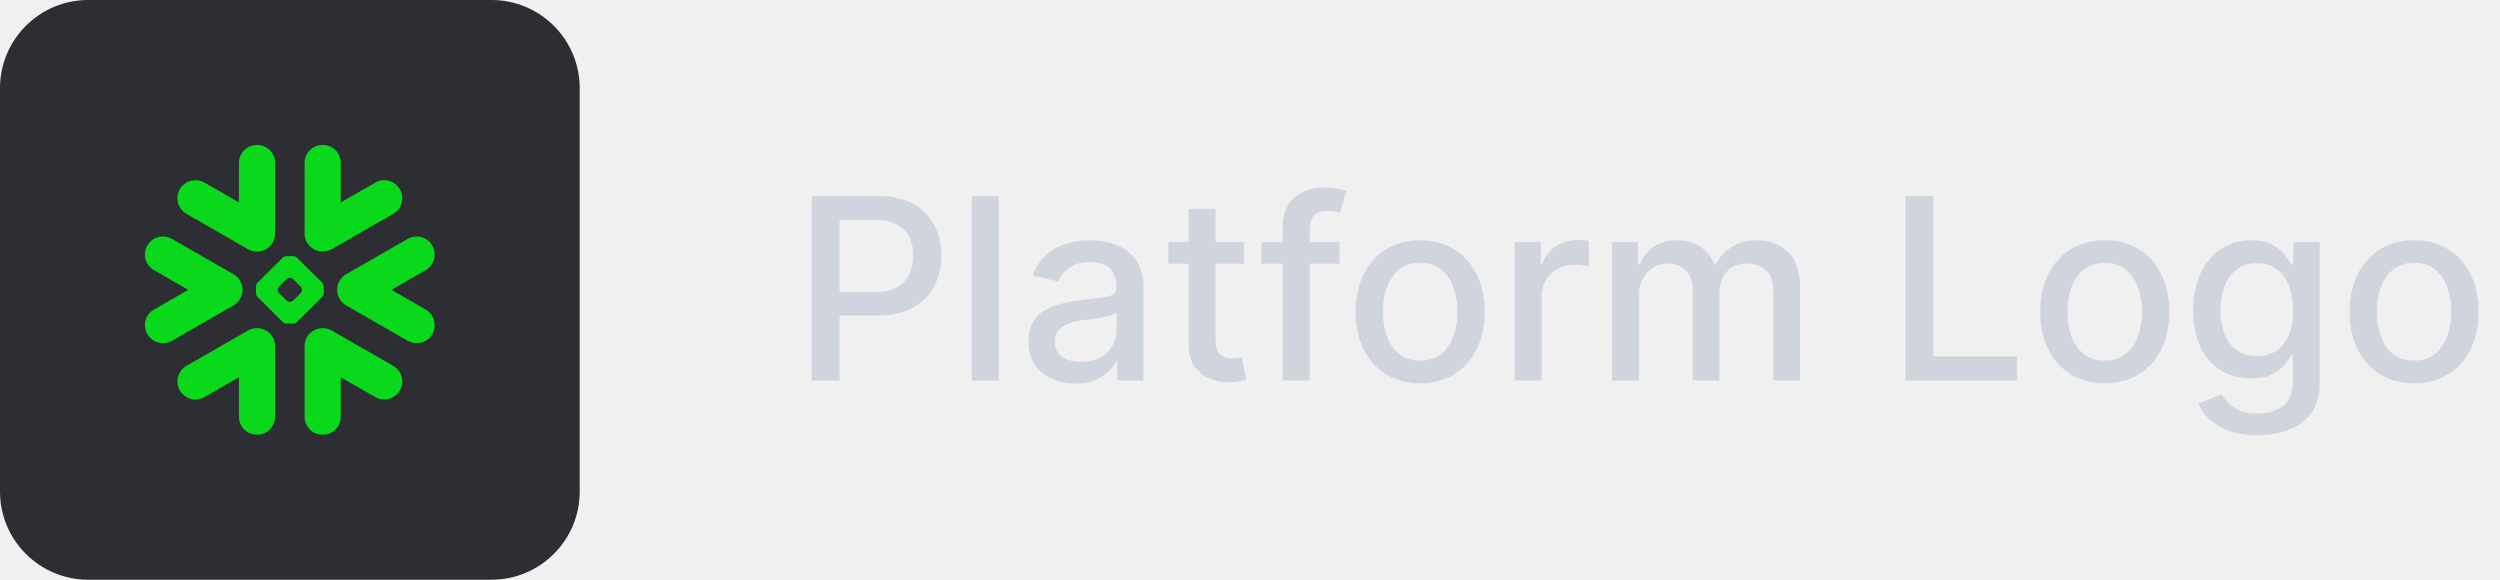
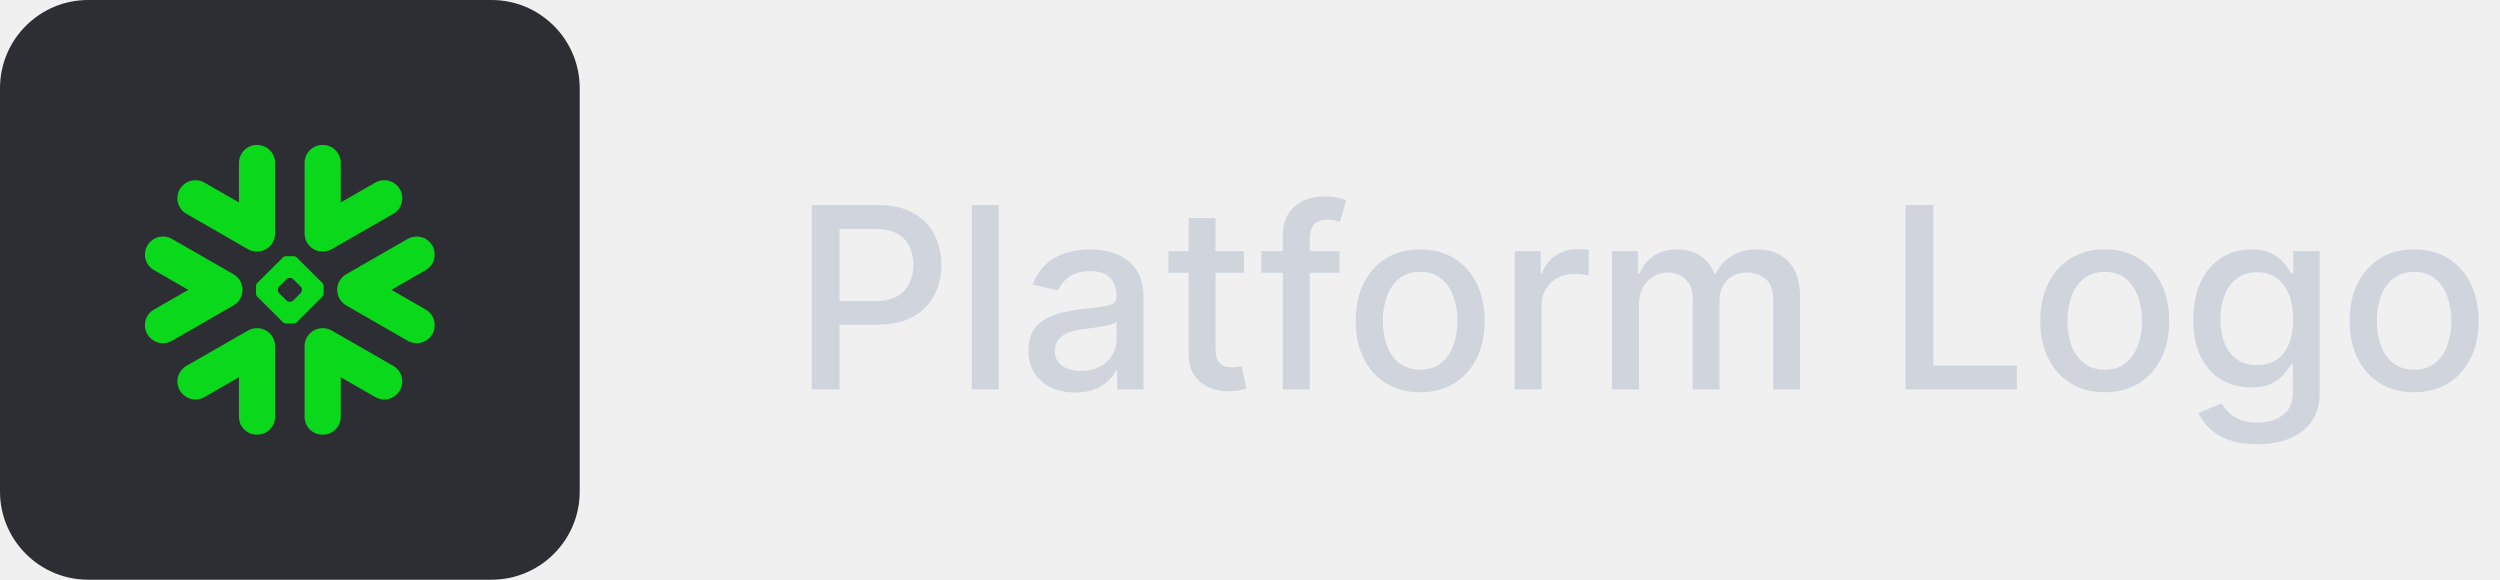
- <svg xmlns="http://www.w3.org/2000/svg" width="207" height="48" viewBox="0 0 207 48" fill="none">
-   <rect width="48" height="48" rx="7.305" fill="#2C2E34" />
-   <mask id="mask0_10_3214" style="mask-type:alpha" maskUnits="userSpaceOnUse" x="12" y="12" width="25" height="24">
-     <path d="M12 12H36V36H12V12Z" fill="white" />
+ <svg xmlns="http://www.w3.org/2000/svg" width="138" height="32" viewBox="0 0 138 32" fill="none">
+   <rect width="32" height="32" rx="4.87" fill="#2C2E34" />
+   <mask id="mask0_508_2955" style="mask-type:alpha" maskUnits="userSpaceOnUse" x="8" y="8" width="16" height="16">
+     <path d="M8 8H24V24H8V8Z" fill="white" />
  </mask>
-   <g mask="url(#mask0_10_3214)">
-     <path fill-rule="evenodd" clip-rule="evenodd" d="M20.015 24.439C20.066 24.279 20.087 24.115 20.083 23.953C20.077 23.836 20.062 23.719 20.029 23.601C19.928 23.237 19.689 22.912 19.332 22.706L14.247 19.784C13.53 19.373 12.615 19.618 12.203 20.331C11.787 21.043 12.032 21.953 12.75 22.365L15.591 24.001L12.75 25.632C12.032 26.045 11.788 26.955 12.203 27.67C12.615 28.381 13.53 28.625 14.247 28.213L19.332 25.29C19.675 25.093 19.908 24.785 20.015 24.439ZM21.395 27.177C21.103 27.152 20.799 27.213 20.526 27.372L15.438 30.292C14.722 30.704 14.477 31.618 14.89 32.332C15.306 33.044 16.22 33.289 16.934 32.875L19.785 31.238V34.508C19.785 35.332 20.455 36 21.284 36C22.109 36 22.781 35.332 22.781 34.508V28.662C22.781 27.877 22.169 27.232 21.395 27.177ZM26.606 20.823C26.897 20.847 27.2 20.785 27.473 20.628L32.56 17.705C33.277 17.293 33.521 16.382 33.108 15.667C32.696 14.955 31.78 14.71 31.065 15.122L28.216 16.761V13.489C28.216 12.668 27.546 12 26.717 12C25.888 12 25.22 12.668 25.22 13.489V19.336C25.22 20.12 25.83 20.766 26.606 20.823ZM15.438 17.705L20.526 20.628C20.799 20.785 21.103 20.847 21.395 20.823C22.169 20.766 22.781 20.12 22.781 19.336V13.489C22.781 12.668 22.109 12 21.284 12C20.455 12 19.785 12.668 19.785 13.489V16.761L16.934 15.122C16.22 14.71 15.306 14.955 14.89 15.667C14.477 16.382 14.722 17.293 15.438 17.705ZM25 23.989C25 23.904 24.948 23.785 24.888 23.723L24.276 23.116C24.215 23.056 24.096 23.006 24.011 23.006H23.987C23.902 23.006 23.783 23.056 23.724 23.116L23.111 23.723C23.05 23.785 23.003 23.904 23.003 23.989V24.012C23.003 24.096 23.05 24.214 23.111 24.275L23.724 24.883C23.784 24.943 23.902 24.993 23.987 24.993H24.011C24.096 24.993 24.215 24.943 24.276 24.883L24.888 24.275C24.948 24.214 25 24.096 25 24.012V23.989ZM26.69 24.572L24.576 26.674C24.515 26.736 24.398 26.787 24.31 26.787H24.157H23.844H23.688C23.603 26.787 23.484 26.736 23.422 26.674L21.309 24.572C21.248 24.513 21.199 24.394 21.199 24.31V24.154V23.843V23.69C21.199 23.604 21.248 23.485 21.309 23.425L23.422 21.323C23.484 21.261 23.603 21.212 23.688 21.212H23.844H24.157H24.31C24.396 21.212 24.515 21.261 24.576 21.323L26.69 23.425C26.751 23.485 26.799 23.604 26.799 23.69V23.843V24.154V24.31C26.799 24.394 26.751 24.513 26.69 24.572ZM32.56 30.292L27.473 27.372C27.2 27.213 26.897 27.152 26.606 27.177C25.83 27.232 25.22 27.877 25.22 28.662V34.508C25.22 35.332 25.888 36 26.717 36C27.546 36 28.216 35.332 28.216 34.508V31.238L31.065 32.875C31.78 33.289 32.696 33.044 33.108 32.332C33.521 31.618 33.277 30.704 32.56 30.292ZM35.25 22.365L32.409 24.001L35.25 25.632C35.968 26.045 36.213 26.955 35.798 27.67C35.384 28.381 34.468 28.625 33.753 28.213L28.665 25.29C28.326 25.093 28.09 24.785 27.986 24.439C27.936 24.279 27.913 24.115 27.919 23.953C27.922 23.836 27.939 23.719 27.971 23.601C28.073 23.237 28.312 22.912 28.665 22.706L33.753 19.784C34.468 19.373 35.384 19.618 35.798 20.331C36.213 21.043 35.968 21.953 35.25 22.365Z" fill="#09D91A" />
+   <g mask="url(#mask0_508_2955)">
+     <path fill-rule="evenodd" clip-rule="evenodd" d="M13.343 16.292C13.377 16.186 13.391 16.077 13.389 15.969C13.385 15.891 13.375 15.812 13.352 15.734C13.285 15.491 13.126 15.274 12.888 15.138L9.498 13.19C9.02 12.915 8.41 13.079 8.135 13.554C7.858 14.029 8.021 14.635 8.5 14.91L10.394 16.001L8.5 17.088C8.021 17.363 7.858 17.97 8.135 18.447C8.41 18.921 9.02 19.083 9.498 18.809L12.888 16.86C13.117 16.729 13.272 16.523 13.343 16.292ZM14.263 18.118C14.069 18.101 13.866 18.142 13.684 18.248L10.292 20.195C9.814 20.469 9.651 21.079 9.927 21.555C10.204 22.029 10.813 22.192 11.29 21.916L13.19 20.825V23.006C13.19 23.555 13.637 24 14.189 24C14.739 24 15.187 23.555 15.187 23.006V19.108C15.187 18.585 14.779 18.155 14.263 18.118ZM17.737 13.882C17.931 13.898 18.133 13.857 18.315 13.752L21.707 11.804C22.185 11.529 22.347 10.922 22.072 10.445C21.797 9.97 21.187 9.807 20.71 10.082L18.81 11.174V8.993C18.81 8.445 18.364 8 17.811 8C17.259 8 16.813 8.445 16.813 8.993V12.891C16.813 13.414 17.22 13.844 17.737 13.882ZM10.292 11.804L13.684 13.752C13.866 13.857 14.069 13.898 14.263 13.882C14.779 13.844 15.187 13.414 15.187 12.891V8.993C15.187 8.445 14.739 8 14.189 8C13.637 8 13.19 8.445 13.19 8.993V11.174L11.29 10.082C10.813 9.807 10.204 9.97 9.927 10.445C9.651 10.922 9.814 11.529 10.292 11.804ZM16.666 15.992C16.666 15.936 16.632 15.857 16.592 15.815L16.184 15.411C16.143 15.371 16.064 15.338 16.007 15.338H15.991C15.934 15.338 15.855 15.371 15.816 15.411L15.407 15.815C15.367 15.857 15.335 15.936 15.335 15.992V16.008C15.335 16.064 15.367 16.142 15.407 16.183L15.816 16.589C15.856 16.629 15.934 16.662 15.991 16.662H16.007C16.064 16.662 16.143 16.629 16.184 16.589L16.592 16.183C16.632 16.142 16.666 16.064 16.666 16.008V15.992ZM17.793 16.381L16.384 17.783C16.343 17.824 16.265 17.858 16.207 17.858H16.104H15.896H15.792C15.735 17.858 15.656 17.824 15.615 17.783L14.206 16.381C14.165 16.342 14.133 16.263 14.133 16.207V16.103V15.896V15.793C14.133 15.736 14.165 15.657 14.206 15.617L15.615 14.215C15.656 14.174 15.735 14.141 15.792 14.141H15.896H16.104H16.207C16.264 14.141 16.343 14.174 16.384 14.215L17.793 15.617C17.834 15.657 17.866 15.736 17.866 15.793V15.896V16.103V16.207C17.866 16.263 17.834 16.342 17.793 16.381ZM21.707 20.195L18.315 18.248C18.133 18.142 17.931 18.101 17.737 18.118C17.22 18.155 16.813 18.585 16.813 19.108V23.006C16.813 23.555 17.259 24 17.811 24C18.364 24 18.81 23.555 18.81 23.006V20.825L20.71 21.916C21.187 22.192 21.797 22.029 22.072 21.555C22.347 21.079 22.185 20.469 21.707 20.195ZM23.5 14.91L21.606 16.001L23.5 17.088C23.979 17.363 24.142 17.97 23.866 18.447C23.59 18.921 22.979 19.083 22.502 18.809L19.11 16.86C18.884 16.729 18.727 16.523 18.657 16.292C18.624 16.186 18.608 16.077 18.612 15.969C18.614 15.891 18.626 15.812 18.647 15.734C18.715 15.491 18.874 15.275 19.11 15.138L22.502 13.19C22.979 12.915 23.59 13.079 23.866 13.554C24.142 14.029 23.979 14.635 23.5 14.91Z" fill="#09D91A" />
  </g>
-   <path d="M67.211 31.5V16.227H72.655C73.843 16.227 74.827 16.444 75.608 16.876C76.388 17.309 76.973 17.9 77.36 18.651C77.748 19.397 77.942 20.237 77.942 21.172C77.942 22.111 77.746 22.956 77.353 23.707C76.965 24.453 76.379 25.044 75.593 25.482C74.812 25.914 73.831 26.131 72.647 26.131H68.904V24.177H72.439C73.189 24.177 73.798 24.048 74.266 23.789C74.733 23.526 75.076 23.168 75.295 22.715C75.513 22.263 75.623 21.748 75.623 21.172C75.623 20.595 75.513 20.083 75.295 19.635C75.076 19.188 74.73 18.837 74.258 18.584C73.791 18.33 73.174 18.203 72.409 18.203H69.515V31.5H67.211ZM82.694 16.227V31.5H80.465V16.227H82.694ZM89.028 31.754C88.302 31.754 87.645 31.619 87.059 31.351C86.472 31.077 86.007 30.682 85.664 30.165C85.326 29.648 85.157 29.014 85.157 28.264C85.157 27.617 85.281 27.085 85.53 26.668C85.778 26.25 86.114 25.919 86.537 25.676C86.959 25.432 87.432 25.248 87.954 25.124C88.476 25 89.008 24.905 89.549 24.841C90.236 24.761 90.792 24.696 91.22 24.647C91.647 24.592 91.958 24.505 92.152 24.386C92.346 24.266 92.443 24.072 92.443 23.804V23.752C92.443 23.101 92.259 22.596 91.891 22.238C91.528 21.88 90.986 21.701 90.265 21.701C89.515 21.701 88.923 21.867 88.49 22.201C88.063 22.529 87.767 22.894 87.603 23.297L85.508 22.82C85.756 22.124 86.119 21.562 86.596 21.134C87.079 20.702 87.633 20.389 88.259 20.195C88.886 19.996 89.544 19.896 90.236 19.896C90.693 19.896 91.178 19.951 91.69 20.06C92.207 20.165 92.689 20.359 93.136 20.642C93.589 20.925 93.959 21.331 94.248 21.858C94.536 22.38 94.68 23.058 94.68 23.893V31.5H92.503V29.934H92.413C92.269 30.222 92.053 30.506 91.764 30.784C91.476 31.062 91.106 31.294 90.653 31.478C90.201 31.662 89.659 31.754 89.028 31.754ZM89.512 29.964C90.129 29.964 90.656 29.842 91.093 29.598C91.536 29.355 91.871 29.037 92.1 28.644C92.334 28.246 92.45 27.821 92.45 27.369V25.892C92.371 25.972 92.217 26.046 91.988 26.116C91.764 26.18 91.508 26.238 91.22 26.287C90.932 26.332 90.651 26.374 90.377 26.414C90.104 26.449 89.875 26.479 89.691 26.504C89.259 26.558 88.863 26.65 88.505 26.779C88.153 26.909 87.869 27.095 87.655 27.339C87.447 27.577 87.342 27.896 87.342 28.293C87.342 28.845 87.546 29.263 87.954 29.546C88.361 29.825 88.881 29.964 89.512 29.964ZM102.997 20.046V21.835H96.74V20.046H102.997ZM98.418 17.301H100.648V28.137C100.648 28.569 100.713 28.895 100.842 29.114C100.971 29.327 101.138 29.474 101.341 29.554C101.55 29.628 101.776 29.666 102.02 29.666C102.199 29.666 102.356 29.653 102.49 29.628C102.624 29.603 102.729 29.584 102.803 29.569L103.206 31.41C103.077 31.46 102.893 31.51 102.654 31.56C102.415 31.614 102.117 31.644 101.759 31.649C101.172 31.659 100.626 31.555 100.118 31.336C99.611 31.117 99.201 30.779 98.888 30.322C98.575 29.864 98.418 29.29 98.418 28.599V17.301ZM110.915 20.046V21.835H104.442V20.046H110.915ZM106.217 31.5V18.718C106.217 18.002 106.373 17.408 106.687 16.936C107 16.459 107.415 16.103 107.932 15.869C108.449 15.631 109.011 15.511 109.617 15.511C110.065 15.511 110.448 15.549 110.766 15.623C111.084 15.693 111.32 15.758 111.474 15.817L110.952 17.622C110.848 17.592 110.714 17.557 110.549 17.517C110.385 17.473 110.187 17.45 109.953 17.45C109.411 17.45 109.023 17.584 108.79 17.853C108.561 18.121 108.446 18.509 108.446 19.016V31.5H106.217ZM117.589 31.731C116.515 31.731 115.578 31.485 114.778 30.993C113.977 30.501 113.356 29.812 112.913 28.927C112.471 28.042 112.25 27.008 112.25 25.825C112.25 24.637 112.471 23.598 112.913 22.708C113.356 21.818 113.977 21.127 114.778 20.635C115.578 20.142 116.515 19.896 117.589 19.896C118.663 19.896 119.6 20.142 120.401 20.635C121.201 21.127 121.823 21.818 122.265 22.708C122.707 23.598 122.929 24.637 122.929 25.825C122.929 27.008 122.707 28.042 122.265 28.927C121.823 29.812 121.201 30.501 120.401 30.993C119.6 31.485 118.663 31.731 117.589 31.731ZM117.597 29.859C118.293 29.859 118.869 29.675 119.327 29.308C119.784 28.94 120.122 28.45 120.341 27.838C120.565 27.227 120.677 26.553 120.677 25.817C120.677 25.087 120.565 24.416 120.341 23.804C120.122 23.188 119.784 22.693 119.327 22.32C118.869 21.947 118.293 21.761 117.597 21.761C116.896 21.761 116.314 21.947 115.852 22.32C115.394 22.693 115.054 23.188 114.83 23.804C114.611 24.416 114.502 25.087 114.502 25.817C114.502 26.553 114.611 27.227 114.83 27.838C115.054 28.45 115.394 28.94 115.852 29.308C116.314 29.675 116.896 29.859 117.597 29.859ZM125.418 31.5V20.046H127.573V21.865H127.692C127.901 21.249 128.269 20.764 128.796 20.411C129.328 20.053 129.929 19.874 130.601 19.874C130.74 19.874 130.904 19.879 131.093 19.889C131.287 19.899 131.438 19.911 131.548 19.926V22.059C131.458 22.034 131.299 22.007 131.07 21.977C130.842 21.942 130.613 21.925 130.384 21.925C129.857 21.925 129.387 22.037 128.975 22.26C128.567 22.479 128.244 22.785 128.005 23.178C127.767 23.565 127.647 24.008 127.647 24.505V31.5H125.418ZM133.477 31.5V20.046H135.617V21.91H135.759C135.998 21.278 136.388 20.786 136.93 20.433C137.472 20.075 138.121 19.896 138.876 19.896C139.642 19.896 140.283 20.075 140.8 20.433C141.322 20.791 141.708 21.283 141.956 21.91H142.076C142.349 21.298 142.784 20.811 143.381 20.448C143.977 20.08 144.688 19.896 145.513 19.896C146.552 19.896 147.4 20.222 148.056 20.873C148.718 21.524 149.048 22.506 149.048 23.819V31.5H146.818V24.028C146.818 23.252 146.607 22.69 146.185 22.342C145.762 21.994 145.257 21.82 144.671 21.82C143.945 21.82 143.381 22.044 142.978 22.491C142.575 22.934 142.374 23.503 142.374 24.199V31.5H140.152V23.886C140.152 23.265 139.958 22.765 139.57 22.387C139.182 22.009 138.677 21.82 138.056 21.82C137.633 21.82 137.243 21.932 136.885 22.156C136.532 22.375 136.246 22.68 136.028 23.073C135.814 23.466 135.707 23.921 135.707 24.438V31.5H133.477ZM157.773 31.5V16.227H160.078V29.516H166.998V31.5H157.773ZM174.273 31.731C173.199 31.731 172.262 31.485 171.461 30.993C170.661 30.501 170.04 29.812 169.597 28.927C169.155 28.042 168.933 27.008 168.933 25.825C168.933 24.637 169.155 23.598 169.597 22.708C170.04 21.818 170.661 21.127 171.461 20.635C172.262 20.142 173.199 19.896 174.273 19.896C175.347 19.896 176.284 20.142 177.084 20.635C177.885 21.127 178.506 21.818 178.949 22.708C179.391 23.598 179.612 24.637 179.612 25.825C179.612 27.008 179.391 28.042 178.949 28.927C178.506 29.812 177.885 30.501 177.084 30.993C176.284 31.485 175.347 31.731 174.273 31.731ZM174.28 29.859C174.976 29.859 175.553 29.675 176.01 29.308C176.468 28.94 176.806 28.45 177.025 27.838C177.248 27.227 177.36 26.553 177.36 25.817C177.36 25.087 177.248 24.416 177.025 23.804C176.806 23.188 176.468 22.693 176.01 22.32C175.553 21.947 174.976 21.761 174.28 21.761C173.579 21.761 172.998 21.947 172.535 22.32C172.078 22.693 171.737 23.188 171.514 23.804C171.295 24.416 171.185 25.087 171.185 25.817C171.185 26.553 171.295 27.227 171.514 27.838C171.737 28.45 172.078 28.94 172.535 29.308C172.998 29.675 173.579 29.859 174.28 29.859ZM186.904 36.034C185.994 36.034 185.211 35.915 184.555 35.676C183.903 35.438 183.371 35.122 182.959 34.729C182.546 34.336 182.238 33.906 182.034 33.439L183.951 32.648C184.085 32.867 184.264 33.098 184.488 33.342C184.716 33.591 185.025 33.802 185.412 33.976C185.805 34.15 186.31 34.237 186.926 34.237C187.771 34.237 188.47 34.031 189.022 33.618C189.574 33.21 189.849 32.559 189.849 31.664V29.412H189.708C189.574 29.655 189.38 29.927 189.126 30.225C188.877 30.523 188.534 30.782 188.097 31C187.659 31.219 187.09 31.328 186.389 31.328C185.484 31.328 184.669 31.117 183.943 30.695C183.222 30.267 182.651 29.638 182.228 28.808C181.81 27.973 181.602 26.946 181.602 25.728C181.602 24.51 181.808 23.466 182.221 22.596C182.638 21.726 183.21 21.06 183.936 20.597C184.662 20.13 185.484 19.896 186.404 19.896C187.115 19.896 187.689 20.016 188.127 20.254C188.564 20.488 188.905 20.761 189.148 21.075C189.397 21.388 189.588 21.664 189.723 21.902H189.887V20.046H192.072V31.754C192.072 32.738 191.843 33.546 191.386 34.177C190.928 34.809 190.309 35.276 189.529 35.579C188.753 35.883 187.878 36.034 186.904 36.034ZM186.881 29.479C187.523 29.479 188.065 29.33 188.507 29.032C188.955 28.728 189.293 28.296 189.521 27.734C189.755 27.167 189.872 26.489 189.872 25.698C189.872 24.928 189.757 24.249 189.529 23.662C189.3 23.076 188.965 22.618 188.522 22.29C188.08 21.957 187.533 21.791 186.881 21.791C186.21 21.791 185.651 21.965 185.203 22.312C184.756 22.655 184.418 23.123 184.189 23.715C183.966 24.306 183.854 24.967 183.854 25.698C183.854 26.449 183.968 27.108 184.197 27.674C184.425 28.241 184.764 28.684 185.211 29.002C185.663 29.32 186.22 29.479 186.881 29.479ZM199.887 31.731C198.813 31.731 197.876 31.485 197.076 30.993C196.275 30.501 195.654 29.812 195.211 28.927C194.769 28.042 194.548 27.008 194.548 25.825C194.548 24.637 194.769 23.598 195.211 22.708C195.654 21.818 196.275 21.127 197.076 20.635C197.876 20.142 198.813 19.896 199.887 19.896C200.961 19.896 201.898 20.142 202.699 20.635C203.499 21.127 204.12 21.818 204.563 22.708C205.005 23.598 205.227 24.637 205.227 25.825C205.227 27.008 205.005 28.042 204.563 28.927C204.12 29.812 203.499 30.501 202.699 30.993C201.898 31.485 200.961 31.731 199.887 31.731ZM199.895 29.859C200.591 29.859 201.167 29.675 201.625 29.308C202.082 28.94 202.42 28.45 202.639 27.838C202.863 27.227 202.974 26.553 202.974 25.817C202.974 25.087 202.863 24.416 202.639 23.804C202.42 23.188 202.082 22.693 201.625 22.32C201.167 21.947 200.591 21.761 199.895 21.761C199.194 21.761 198.612 21.947 198.15 22.32C197.692 22.693 197.352 23.188 197.128 23.804C196.909 24.416 196.8 25.087 196.8 25.817C196.8 26.553 196.909 27.227 197.128 27.838C197.352 28.45 197.692 28.94 198.15 29.308C198.612 29.675 199.194 29.859 199.895 29.859Z" fill="#D0D5DD" />
+   <path d="M44.807 21.5V11.318H48.436C49.228 11.318 49.885 11.462 50.405 11.751C50.925 12.039 51.315 12.434 51.573 12.934C51.832 13.431 51.961 13.991 51.961 14.614C51.961 15.241 51.83 15.804 51.568 16.305C51.31 16.802 50.919 17.196 50.395 17.488C49.875 17.776 49.22 17.921 48.431 17.921H45.936V16.618H48.292C48.793 16.618 49.199 16.532 49.51 16.359C49.822 16.184 50.05 15.945 50.196 15.643C50.342 15.342 50.415 14.999 50.415 14.614C50.415 14.23 50.342 13.889 50.196 13.59C50.05 13.292 49.82 13.058 49.505 12.889C49.194 12.72 48.783 12.636 48.272 12.636H46.343V21.5H44.807ZM55.129 11.318V21.5H53.643V11.318H55.129ZM59.352 21.669C58.868 21.669 58.43 21.579 58.039 21.401C57.648 21.218 57.338 20.955 57.109 20.61C56.884 20.265 56.771 19.843 56.771 19.342C56.771 18.912 56.854 18.557 57.02 18.278C57.185 18 57.409 17.78 57.691 17.617C57.973 17.455 58.288 17.332 58.636 17.249C58.984 17.166 59.338 17.104 59.7 17.06C60.157 17.007 60.528 16.964 60.813 16.931C61.098 16.895 61.305 16.837 61.435 16.757C61.564 16.678 61.629 16.548 61.629 16.369V16.334C61.629 15.9 61.506 15.564 61.261 15.325C61.019 15.087 60.657 14.967 60.177 14.967C59.676 14.967 59.282 15.078 58.993 15.3C58.709 15.519 58.511 15.763 58.402 16.031L57.005 15.713C57.171 15.249 57.413 14.874 57.731 14.589C58.052 14.301 58.422 14.092 58.839 13.963C59.257 13.831 59.696 13.764 60.157 13.764C60.462 13.764 60.785 13.801 61.126 13.874C61.471 13.943 61.792 14.072 62.091 14.261C62.392 14.45 62.639 14.72 62.832 15.072C63.024 15.42 63.12 15.872 63.12 16.429V21.5H61.668V20.456H61.609C61.512 20.648 61.368 20.837 61.176 21.023C60.984 21.208 60.737 21.363 60.435 21.485C60.134 21.608 59.772 21.669 59.352 21.669ZM59.675 20.476C60.086 20.476 60.437 20.395 60.729 20.232C61.024 20.07 61.247 19.858 61.4 19.596C61.556 19.331 61.633 19.047 61.633 18.746V17.761C61.58 17.814 61.478 17.864 61.325 17.91C61.176 17.954 61.005 17.992 60.813 18.025C60.621 18.055 60.434 18.083 60.251 18.109C60.069 18.133 59.917 18.152 59.794 18.169C59.506 18.206 59.242 18.267 59.004 18.353C58.768 18.439 58.579 18.563 58.437 18.726C58.297 18.885 58.228 19.097 58.228 19.362C58.228 19.73 58.364 20.009 58.636 20.197C58.907 20.383 59.254 20.476 59.675 20.476ZM68.665 13.864V15.057H64.493V13.864H68.665ZM65.612 12.034H67.098V19.258C67.098 19.546 67.141 19.763 67.228 19.909C67.314 20.052 67.425 20.149 67.561 20.202C67.7 20.252 67.851 20.277 68.013 20.277C68.132 20.277 68.237 20.269 68.326 20.252C68.416 20.236 68.486 20.222 68.535 20.212L68.804 21.44C68.718 21.474 68.595 21.507 68.436 21.54C68.277 21.576 68.078 21.596 67.839 21.599C67.448 21.606 67.084 21.537 66.746 21.391C66.407 21.245 66.134 21.019 65.925 20.715C65.716 20.41 65.612 20.027 65.612 19.566V12.034ZM73.943 13.864V15.057H69.628V13.864H73.943ZM70.811 21.5V12.979C70.811 12.501 70.915 12.105 71.124 11.79C71.333 11.472 71.61 11.235 71.954 11.08C72.299 10.921 72.674 10.841 73.078 10.841C73.376 10.841 73.632 10.866 73.844 10.915C74.056 10.962 74.213 11.005 74.316 11.045L73.968 12.248C73.898 12.228 73.809 12.205 73.7 12.178C73.59 12.148 73.457 12.133 73.302 12.133C72.941 12.133 72.682 12.223 72.526 12.402C72.374 12.581 72.297 12.839 72.297 13.178V21.5H70.811ZM78.393 21.654C77.677 21.654 77.052 21.49 76.518 21.162C75.985 20.834 75.57 20.375 75.275 19.785C74.981 19.195 74.833 18.505 74.833 17.717C74.833 16.924 74.981 16.232 75.275 15.639C75.57 15.045 75.985 14.585 76.518 14.256C77.052 13.928 77.677 13.764 78.393 13.764C79.109 13.764 79.733 13.928 80.267 14.256C80.801 14.585 81.215 15.045 81.51 15.639C81.805 16.232 81.952 16.924 81.952 17.717C81.952 18.505 81.805 19.195 81.51 19.785C81.215 20.375 80.801 20.834 80.267 21.162C79.733 21.49 79.109 21.654 78.393 21.654ZM78.398 20.406C78.862 20.406 79.246 20.284 79.551 20.038C79.856 19.793 80.081 19.467 80.227 19.059C80.376 18.651 80.451 18.202 80.451 17.712C80.451 17.224 80.376 16.777 80.227 16.369C80.081 15.958 79.856 15.629 79.551 15.38C79.246 15.131 78.862 15.007 78.398 15.007C77.93 15.007 77.543 15.131 77.234 15.38C76.929 15.629 76.702 15.958 76.553 16.369C76.407 16.777 76.334 17.224 76.334 17.712C76.334 18.202 76.407 18.651 76.553 19.059C76.702 19.467 76.929 19.793 77.234 20.038C77.543 20.284 77.93 20.406 78.398 20.406ZM83.612 21.5V13.864H85.048V15.077H85.128C85.267 14.666 85.512 14.343 85.864 14.107C86.218 13.869 86.619 13.749 87.067 13.749C87.16 13.749 87.269 13.753 87.395 13.759C87.524 13.766 87.625 13.774 87.698 13.784V15.206C87.639 15.189 87.532 15.171 87.38 15.151C87.228 15.128 87.075 15.117 86.923 15.117C86.571 15.117 86.258 15.191 85.983 15.34C85.711 15.486 85.496 15.69 85.337 15.952C85.178 16.21 85.098 16.505 85.098 16.837V21.5H83.612ZM88.985 21.5V13.864H90.412V15.107H90.506C90.665 14.686 90.925 14.357 91.287 14.122C91.648 13.883 92.08 13.764 92.584 13.764C93.094 13.764 93.522 13.883 93.867 14.122C94.215 14.361 94.472 14.689 94.637 15.107H94.717C94.899 14.699 95.189 14.374 95.587 14.132C95.985 13.887 96.459 13.764 97.009 13.764C97.701 13.764 98.267 13.981 98.704 14.415C99.145 14.85 99.365 15.504 99.365 16.379V21.5H97.879V16.518C97.879 16.001 97.738 15.627 97.456 15.395C97.174 15.163 96.838 15.047 96.447 15.047C95.963 15.047 95.587 15.196 95.318 15.494C95.05 15.789 94.916 16.169 94.916 16.633V21.5H93.434V16.424C93.434 16.01 93.305 15.677 93.046 15.425C92.788 15.173 92.451 15.047 92.037 15.047C91.755 15.047 91.495 15.121 91.257 15.271C91.021 15.416 90.831 15.62 90.685 15.882C90.542 16.144 90.471 16.447 90.471 16.792V21.5H88.985ZM105.182 21.5V11.318H106.718V20.178H111.332V21.5H105.182ZM116.182 21.654C115.466 21.654 114.841 21.49 114.307 21.162C113.774 20.834 113.359 20.375 113.065 19.785C112.77 19.195 112.622 18.505 112.622 17.717C112.622 16.924 112.77 16.232 113.065 15.639C113.359 15.045 113.774 14.585 114.307 14.256C114.841 13.928 115.466 13.764 116.182 13.764C116.898 13.764 117.522 13.928 118.056 14.256C118.59 14.585 119.004 15.045 119.299 15.639C119.594 16.232 119.741 16.924 119.741 17.717C119.741 18.505 119.594 19.195 119.299 19.785C119.004 20.375 118.59 20.834 118.056 21.162C117.522 21.49 116.898 21.654 116.182 21.654ZM116.187 20.406C116.651 20.406 117.035 20.284 117.34 20.038C117.645 19.793 117.87 19.467 118.016 19.059C118.165 18.651 118.24 18.202 118.24 17.712C118.24 17.224 118.165 16.777 118.016 16.369C117.87 15.958 117.645 15.629 117.34 15.38C117.035 15.131 116.651 15.007 116.187 15.007C115.719 15.007 115.332 15.131 115.023 15.38C114.718 15.629 114.491 15.958 114.342 16.369C114.196 16.777 114.123 17.224 114.123 17.712C114.123 18.202 114.196 18.651 114.342 19.059C114.491 19.467 114.718 19.793 115.023 20.038C115.332 20.284 115.719 20.406 116.187 20.406ZM124.602 24.523C123.996 24.523 123.474 24.443 123.036 24.284C122.602 24.125 122.247 23.915 121.972 23.653C121.697 23.391 121.492 23.104 121.356 22.793L122.634 22.266C122.723 22.412 122.842 22.566 122.992 22.728C123.144 22.894 123.349 23.035 123.608 23.151C123.87 23.267 124.206 23.325 124.617 23.325C125.181 23.325 125.646 23.187 126.014 22.912C126.382 22.64 126.566 22.206 126.566 21.609V20.108H126.472C126.382 20.27 126.253 20.451 126.084 20.65C125.918 20.849 125.689 21.021 125.398 21.167C125.106 21.313 124.727 21.386 124.259 21.386C123.656 21.386 123.112 21.245 122.629 20.963C122.148 20.678 121.767 20.259 121.485 19.705C121.207 19.148 121.068 18.464 121.068 17.652C121.068 16.84 121.205 16.144 121.48 15.564C121.759 14.984 122.14 14.54 122.624 14.232C123.108 13.92 123.656 13.764 124.269 13.764C124.743 13.764 125.126 13.844 125.418 14.003C125.709 14.159 125.936 14.341 126.099 14.55C126.264 14.758 126.392 14.943 126.482 15.102H126.591V13.864H128.048V21.669C128.048 22.325 127.895 22.864 127.59 23.285C127.285 23.706 126.873 24.017 126.352 24.22C125.835 24.422 125.252 24.523 124.602 24.523ZM124.587 20.153C125.015 20.153 125.376 20.053 125.671 19.854C125.969 19.652 126.195 19.364 126.347 18.989C126.503 18.611 126.581 18.159 126.581 17.632C126.581 17.118 126.505 16.666 126.352 16.275C126.2 15.884 125.976 15.579 125.681 15.36C125.386 15.138 125.022 15.027 124.587 15.027C124.14 15.027 123.767 15.143 123.469 15.375C123.17 15.604 122.945 15.915 122.793 16.31C122.644 16.704 122.569 17.145 122.569 17.632C122.569 18.133 122.645 18.572 122.798 18.95C122.95 19.327 123.175 19.622 123.474 19.834C123.775 20.047 124.147 20.153 124.587 20.153ZM133.258 21.654C132.542 21.654 131.917 21.49 131.384 21.162C130.85 20.834 130.436 20.375 130.141 19.785C129.846 19.195 129.698 18.505 129.698 17.717C129.698 16.924 129.846 16.232 130.141 15.639C130.436 15.045 130.85 14.585 131.384 14.256C131.917 13.928 132.542 13.764 133.258 13.764C133.974 13.764 134.599 13.928 135.132 14.256C135.666 14.585 136.08 15.045 136.375 15.639C136.67 16.232 136.818 16.924 136.818 17.717C136.818 18.505 136.67 19.195 136.375 19.785C136.08 20.375 135.666 20.834 135.132 21.162C134.599 21.49 133.974 21.654 133.258 21.654ZM133.263 20.406C133.727 20.406 134.111 20.284 134.416 20.038C134.721 19.793 134.947 19.467 135.092 19.059C135.242 18.651 135.316 18.202 135.316 17.712C135.316 17.224 135.242 16.777 135.092 16.369C134.947 15.958 134.721 15.629 134.416 15.38C134.111 15.131 133.727 15.007 133.263 15.007C132.795 15.007 132.408 15.131 132.099 15.38C131.795 15.629 131.568 15.958 131.418 16.369C131.273 16.777 131.2 17.224 131.2 17.712C131.2 18.202 131.273 18.651 131.418 19.059C131.568 19.467 131.795 19.793 132.099 20.038C132.408 20.284 132.795 20.406 133.263 20.406Z" fill="#D0D5DD" />
</svg>
